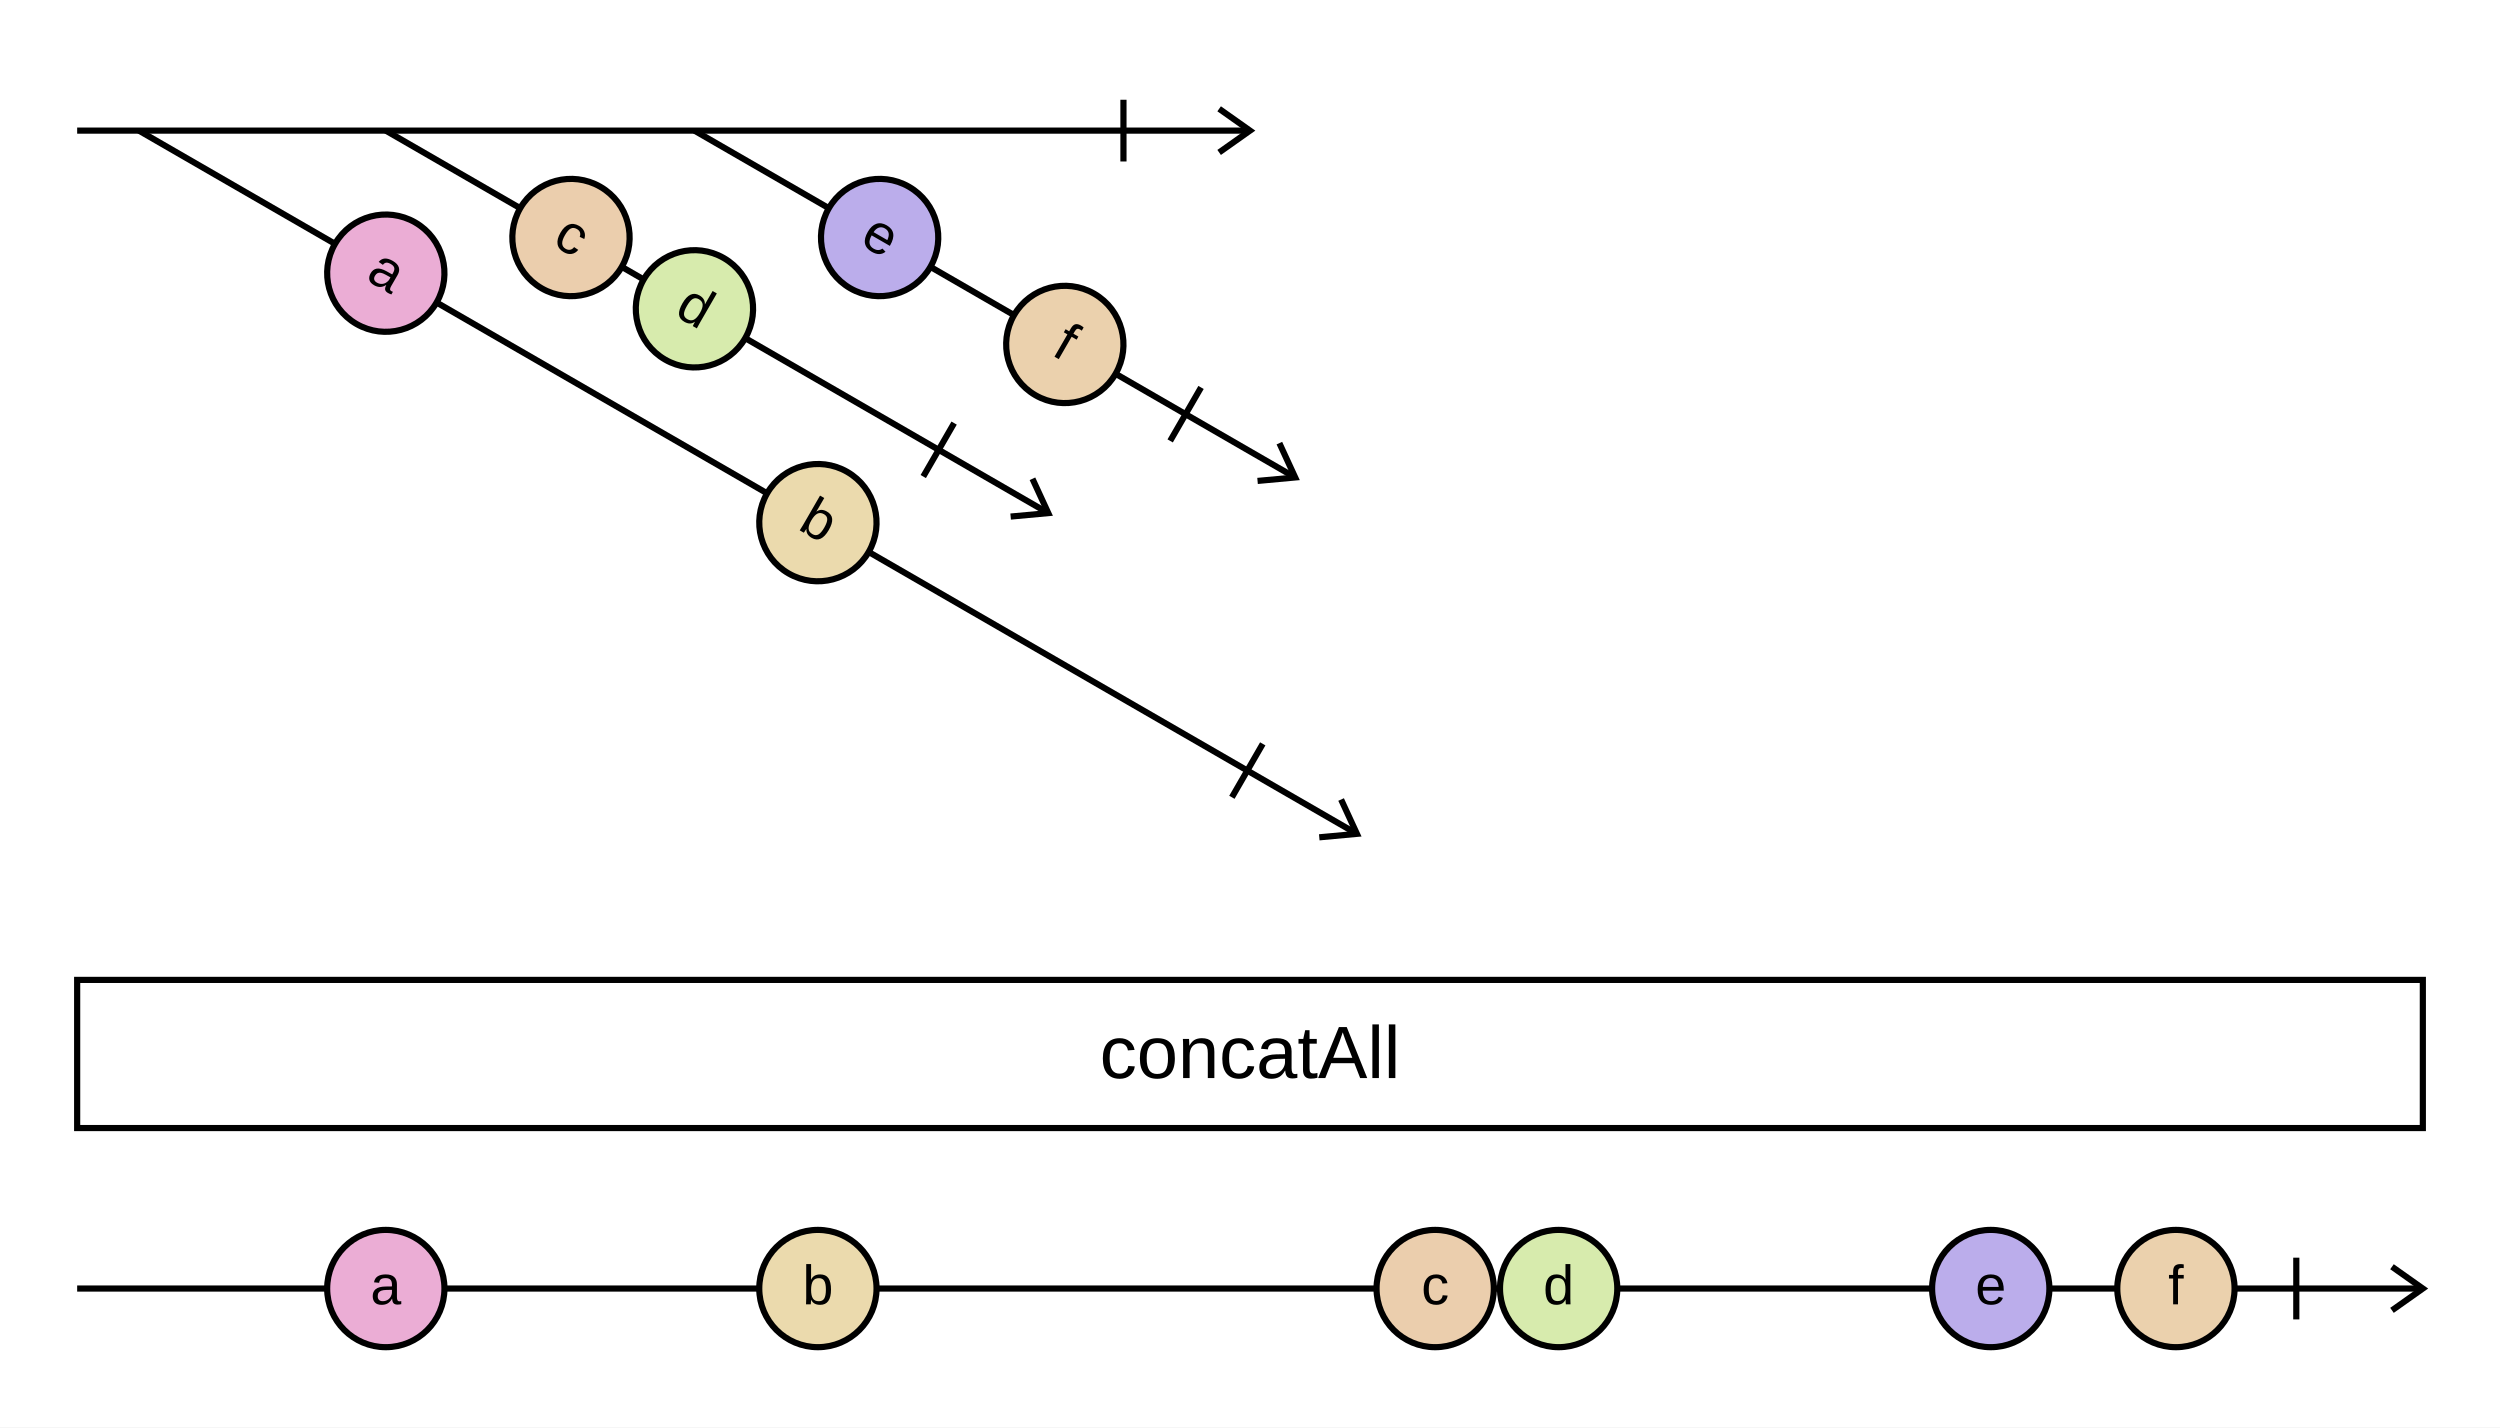
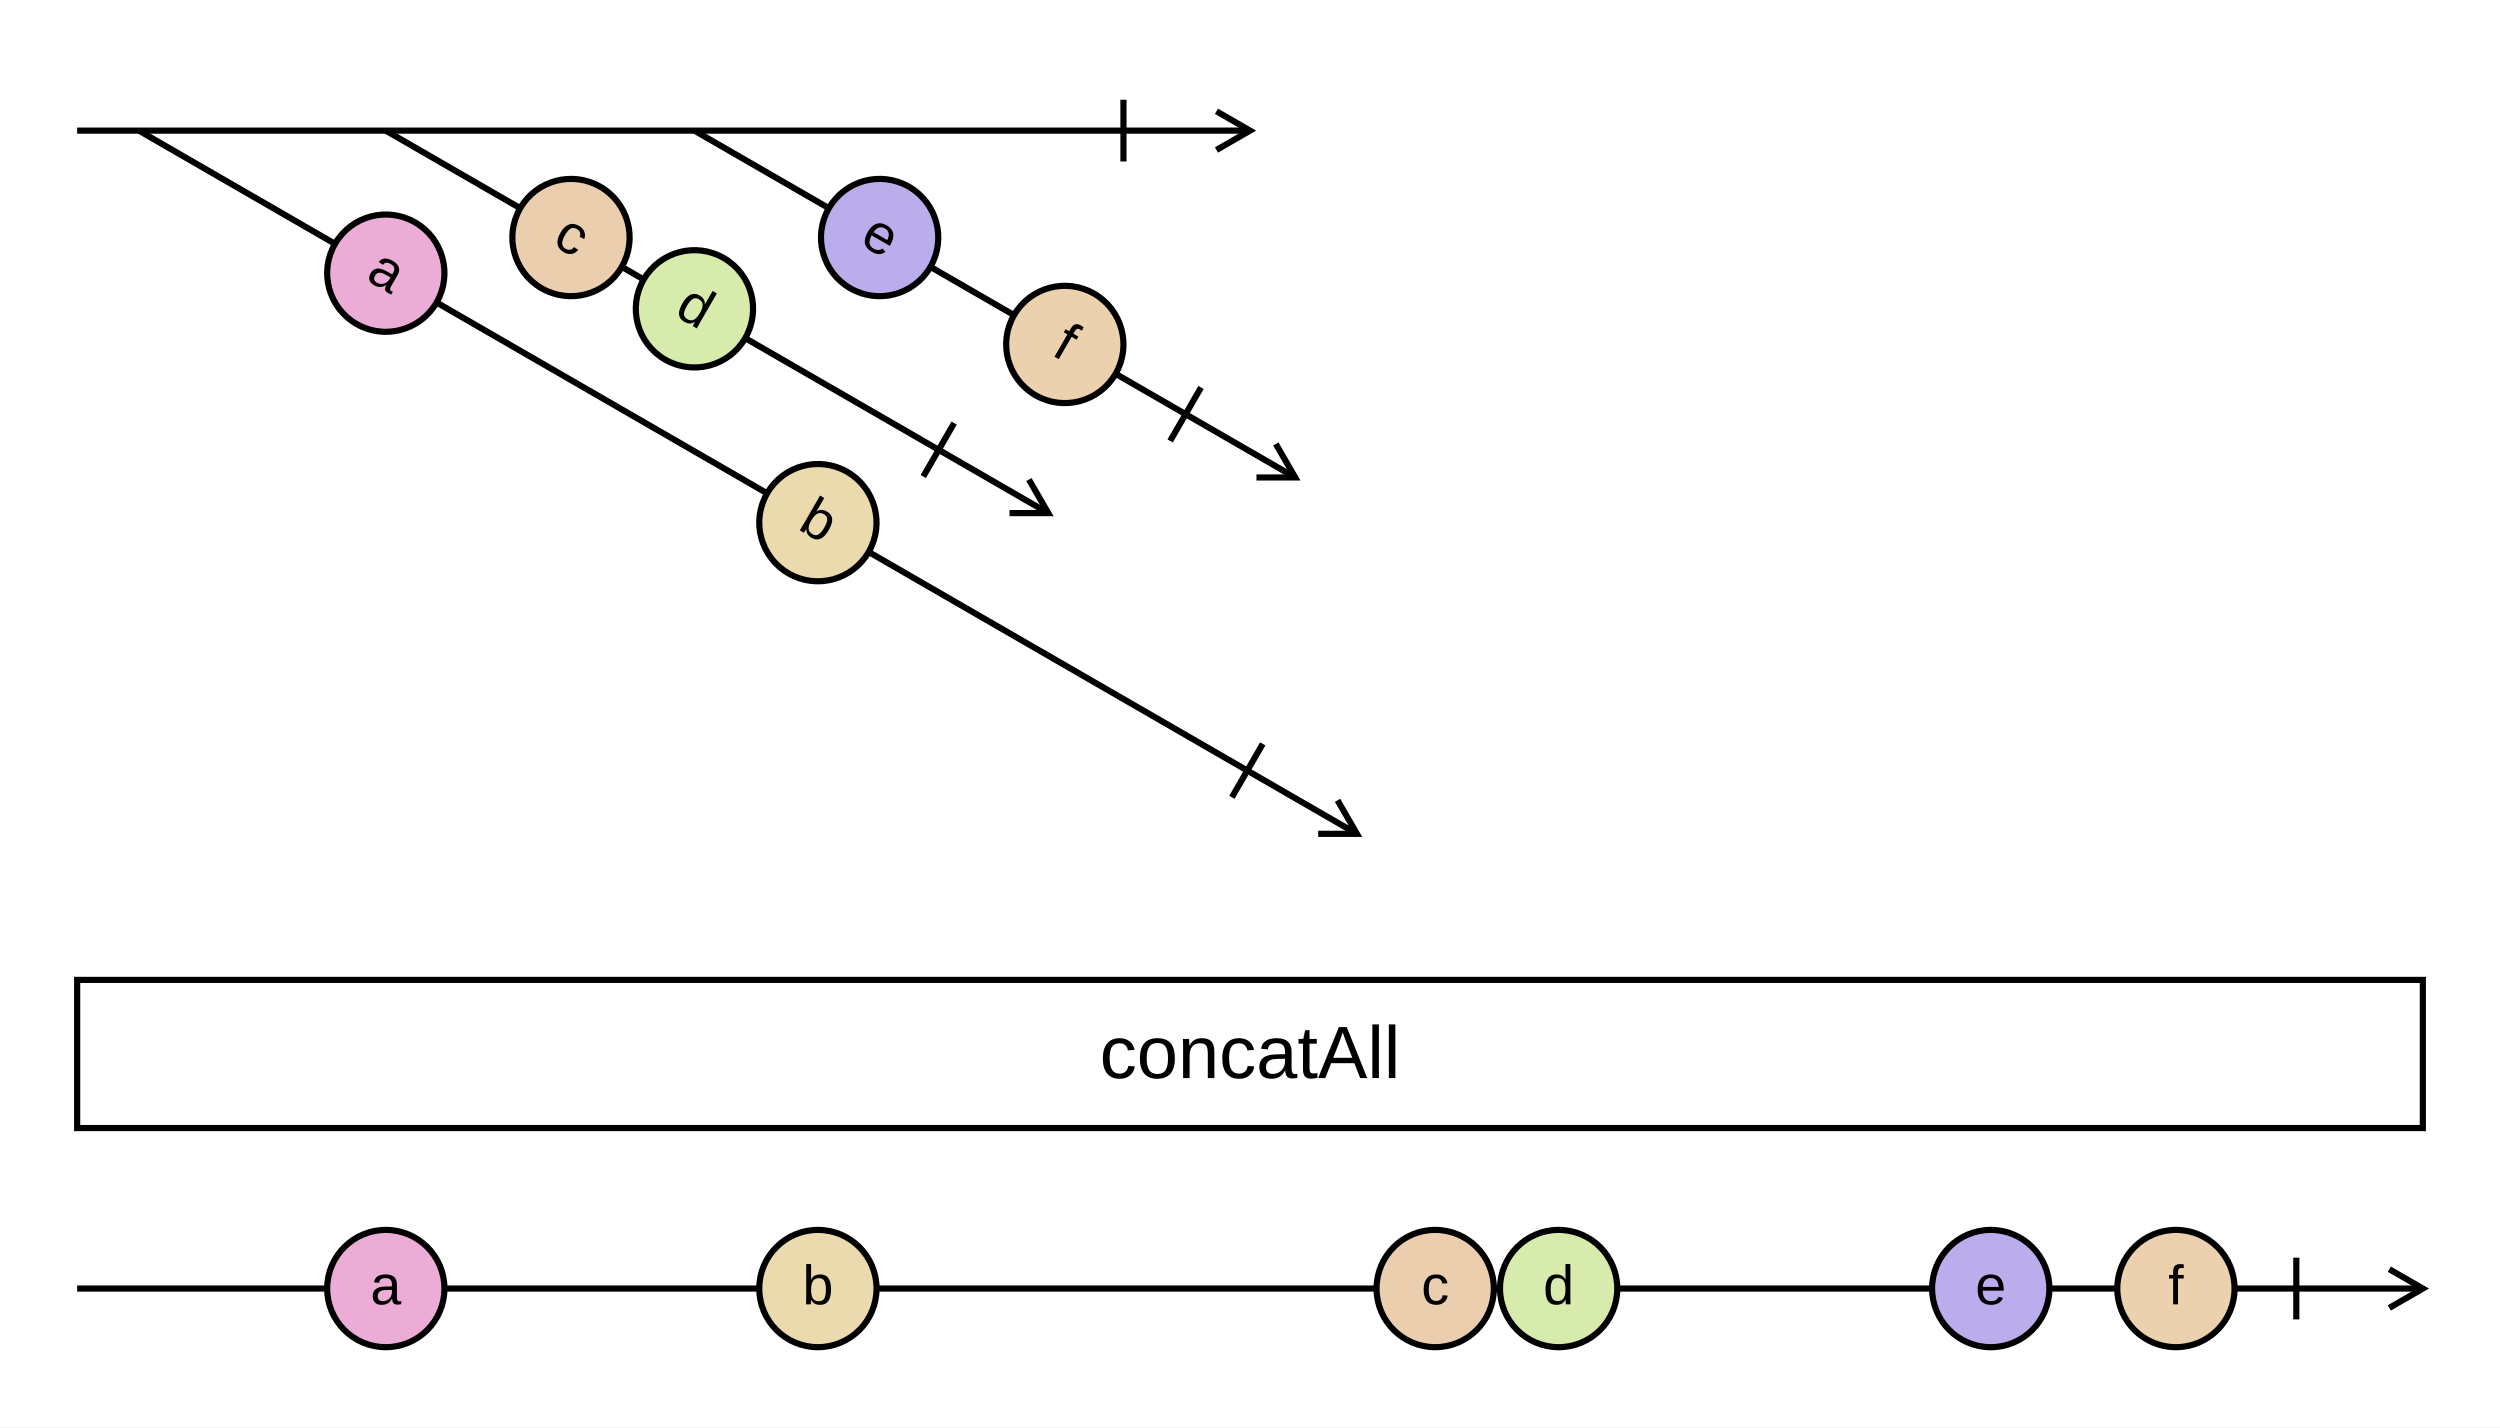
<svg xmlns="http://www.w3.org/2000/svg" viewBox="0 0 810 462.487" width="810" height="462.487">
  <path fill="#fff" d="M0 0h810v462.487H0z" />
  <g stroke="#000" stroke-width="2">
    <path d="M25 42.32h380" />
-     <path fill="none" d="M395 35.25l10 7.07-10 7.072" />
+     <path fill="none" stroke-linecap="square" d="M395 36.547l10 5.774-10 5.773" />
  </g>
  <path stroke="#000" stroke-width="2" d="M364 32.32v20" />
  <g stroke="#000" stroke-width="2">
    <path d="M225 42.32l194.64 112.377" />
-     <path fill="none" d="M414.516 143.573l5.125 11.124-12.196 1.123" />
+     <path fill="none" stroke-linecap="square" d="M413.868 144.697l5.773 10h-11.547" />
  </g>
  <path stroke="#000" stroke-width="2" d="M389.134 125.536l-10 17.32" />
  <g transform="rotate(30 11.567 672.26)">
    <circle cx="20" cy="20" fill="hsl(35, 60%, 80%)" stroke="#000" stroke-width="2" r="19" />
    <text font-family="Arial, Helvetica, sans-serif" font-size="18" dominant-baseline="middle" text-anchor="middle" transform="translate(20 20)">f</text>
  </g>
  <g transform="rotate(30 46.208 542.977)">
    <circle cx="20" cy="20" fill="hsl(253, 60%, 80%)" stroke="#000" stroke-width="2" r="19" />
    <text font-family="Arial, Helvetica, sans-serif" font-size="18" dominant-baseline="middle" text-anchor="middle" transform="translate(20 20)">e</text>
  </g>
  <g>
    <g stroke="#000" stroke-width="2">
      <path d="M125 42.32l214.64 123.924" />
-       <path fill="none" d="M334.516 155.12l5.125 11.124-12.196 1.123" />
+       <path fill="none" stroke-linecap="square" d="M333.868 156.244l5.773 10h-11.547" />
    </g>
    <path stroke="#000" stroke-width="2" d="M309.134 137.083l-10 17.32" />
    <g transform="rotate(30 -26.886 442.563)">
      <circle cx="20" cy="20" fill="hsl(79, 60%, 80%)" stroke="#000" stroke-width="2" r="19" />
      <text font-family="Arial, Helvetica, sans-serif" font-size="18" dominant-baseline="middle" text-anchor="middle" transform="translate(20 20)">d</text>
    </g>
    <g transform="rotate(30 -3.792 356.375)">
      <circle cx="20" cy="20" fill="hsl(32, 60%, 80%)" stroke="#000" stroke-width="2" r="19" />
      <text font-family="Arial, Helvetica, sans-serif" font-size="18" dominant-baseline="middle" text-anchor="middle" transform="translate(20 20)">c</text>
    </g>
  </g>
  <g>
    <g stroke="#000" stroke-width="2">
      <path d="M45 42.32l394.64 227.847" />
-       <path fill="none" d="M434.516 259.043l5.125 11.124-12.196 1.123" />
+       <path fill="none" stroke-linecap="square" d="M433.868 260.167l5.773 10h-11.547" />
    </g>
    <path stroke="#000" stroke-width="2" d="M409.134 241.006l-10 17.32" />
    <g transform="rotate(30 -136.168 551.845)">
      <circle cx="20" cy="20" fill="hsl(44, 60%, 80%)" stroke="#000" stroke-width="2" r="19" />
      <text font-family="Arial, Helvetica, sans-serif" font-size="18" dominant-baseline="middle" text-anchor="middle" transform="translate(20 20)">b</text>
    </g>
    <g transform="rotate(30 -55.339 250.187)">
      <circle cx="20" cy="20" fill="hsl(321, 60%, 80%)" stroke="#000" stroke-width="2" r="19" />
      <text font-family="Arial, Helvetica, sans-serif" font-size="18" dominant-baseline="middle" text-anchor="middle" transform="translate(20 20)">a</text>
    </g>
  </g>
  <g transform="translate(25 307.487)">
    <rect y="10" width="760" height="48" fill="#fff" stroke="#000" stroke-width="2" rx="0" />
    <text x="380" y="35" font-family="Arial, Helvetica, sans-serif" font-size="24" dominant-baseline="middle" text-anchor="middle">concatAll</text>
  </g>
  <g>
    <g stroke="#000" stroke-width="2">
      <path d="M25 417.487h760" />
-       <path fill="none" d="M775 410.416l10 7.071-10 7.071" />
+       <path fill="none" stroke-linecap="square" d="M775 411.714l10 5.773-10 5.774" />
    </g>
    <path stroke="#000" stroke-width="2" d="M744 407.487v20" />
    <g transform="translate(685 397.487)">
      <circle cx="20" cy="20" fill="hsl(35, 60%, 80%)" stroke="#000" stroke-width="2" r="19" />
      <text font-family="Arial, Helvetica, sans-serif" font-size="18" dominant-baseline="middle" text-anchor="middle" transform="translate(20 20)">f</text>
    </g>
    <g transform="translate(625 397.487)">
      <circle cx="20" cy="20" fill="hsl(253, 60%, 80%)" stroke="#000" stroke-width="2" r="19" />
      <text font-family="Arial, Helvetica, sans-serif" font-size="18" dominant-baseline="middle" text-anchor="middle" transform="translate(20 20)">e</text>
    </g>
    <g transform="translate(485 397.487)">
      <circle cx="20" cy="20" fill="hsl(79, 60%, 80%)" stroke="#000" stroke-width="2" r="19" />
      <text font-family="Arial, Helvetica, sans-serif" font-size="18" dominant-baseline="middle" text-anchor="middle" transform="translate(20 20)">d</text>
    </g>
    <g transform="translate(445 397.487)">
      <circle cx="20" cy="20" fill="hsl(32, 60%, 80%)" stroke="#000" stroke-width="2" r="19" />
      <text font-family="Arial, Helvetica, sans-serif" font-size="18" dominant-baseline="middle" text-anchor="middle" transform="translate(20 20)">c</text>
    </g>
    <g transform="translate(245 397.487)">
      <circle cx="20" cy="20" fill="hsl(44, 60%, 80%)" stroke="#000" stroke-width="2" r="19" />
      <text font-family="Arial, Helvetica, sans-serif" font-size="18" dominant-baseline="middle" text-anchor="middle" transform="translate(20 20)">b</text>
    </g>
    <g transform="translate(105 397.487)">
      <circle cx="20" cy="20" fill="hsl(321, 60%, 80%)" stroke="#000" stroke-width="2" r="19" />
      <text font-family="Arial, Helvetica, sans-serif" font-size="18" dominant-baseline="middle" text-anchor="middle" transform="translate(20 20)">a</text>
    </g>
  </g>
</svg>
